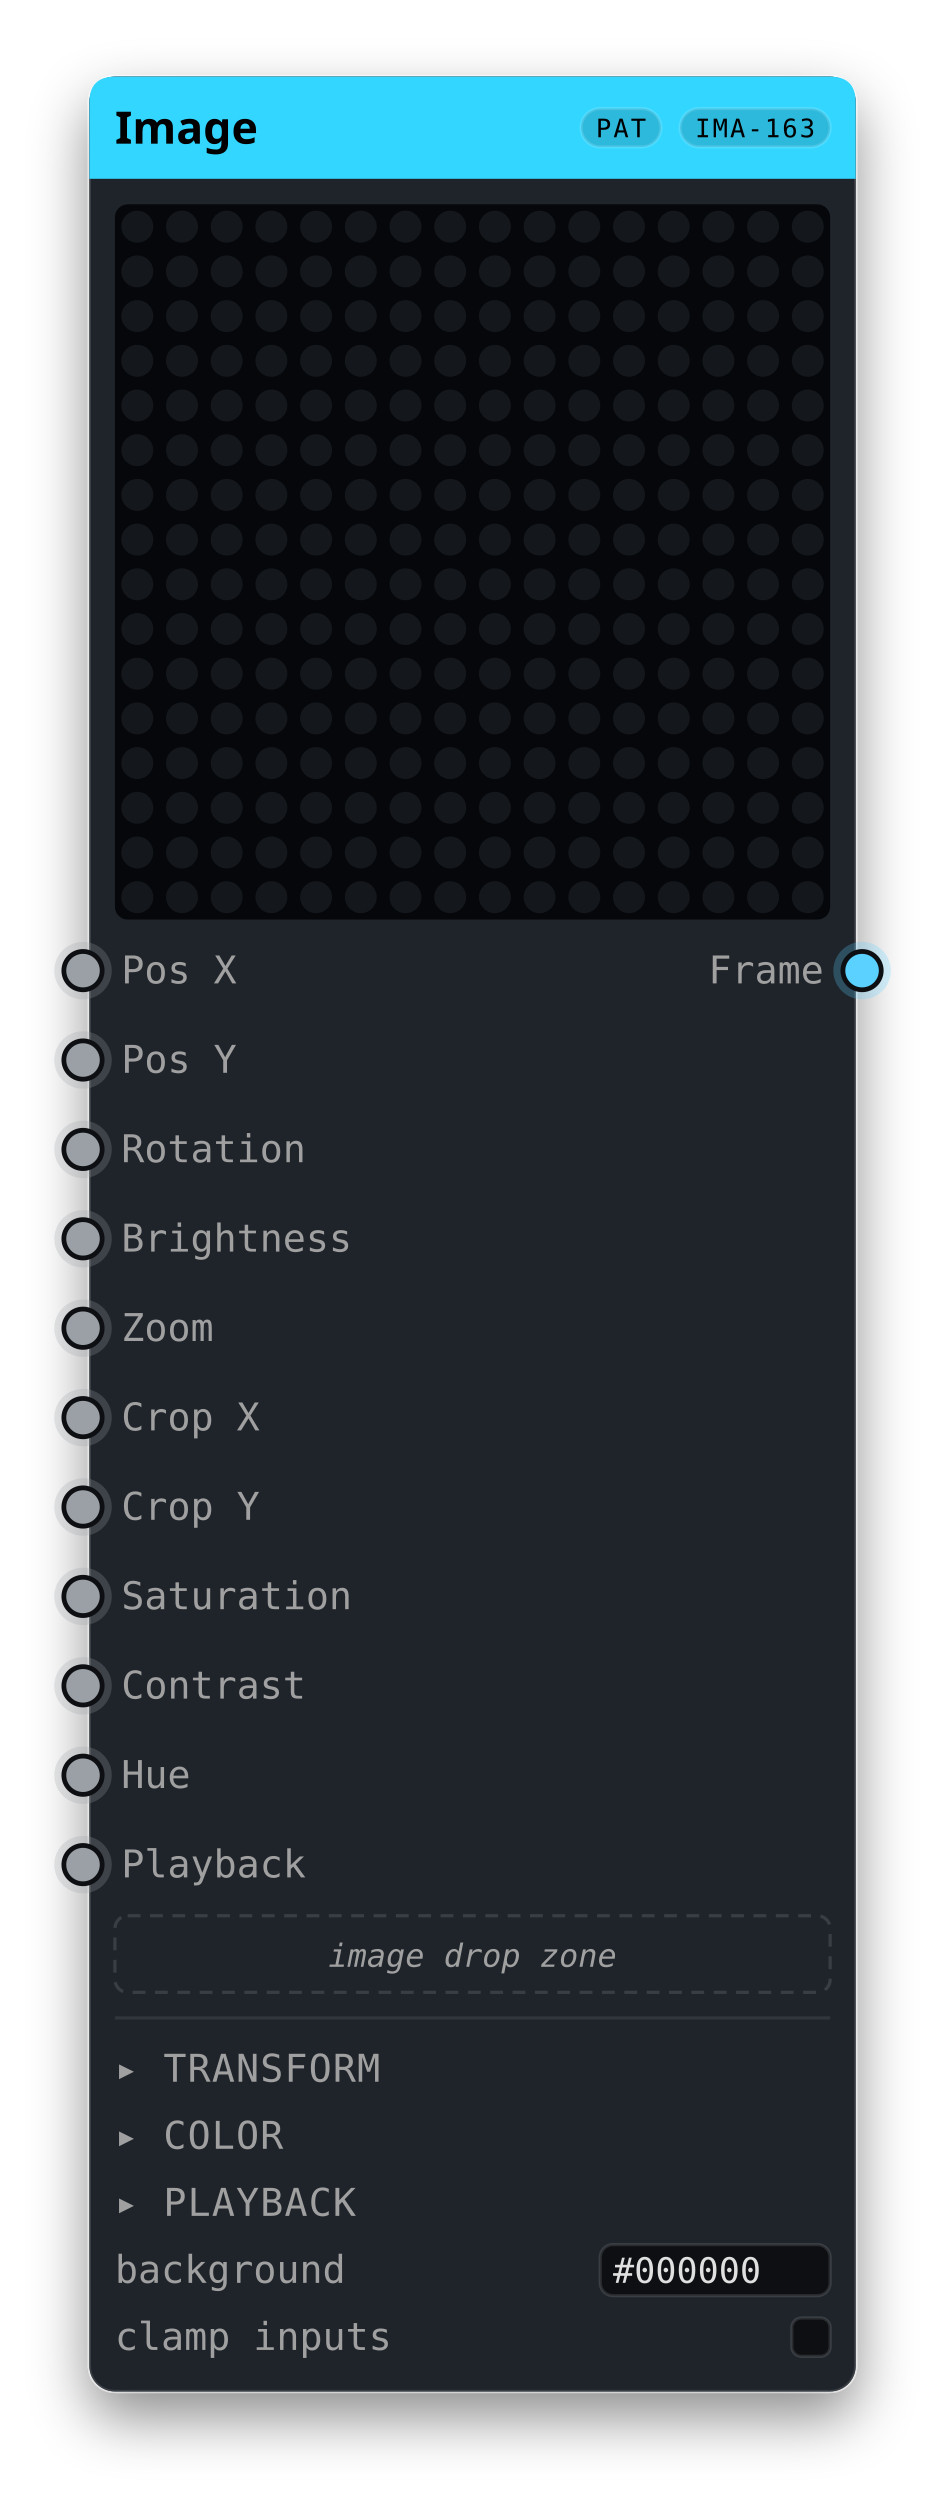
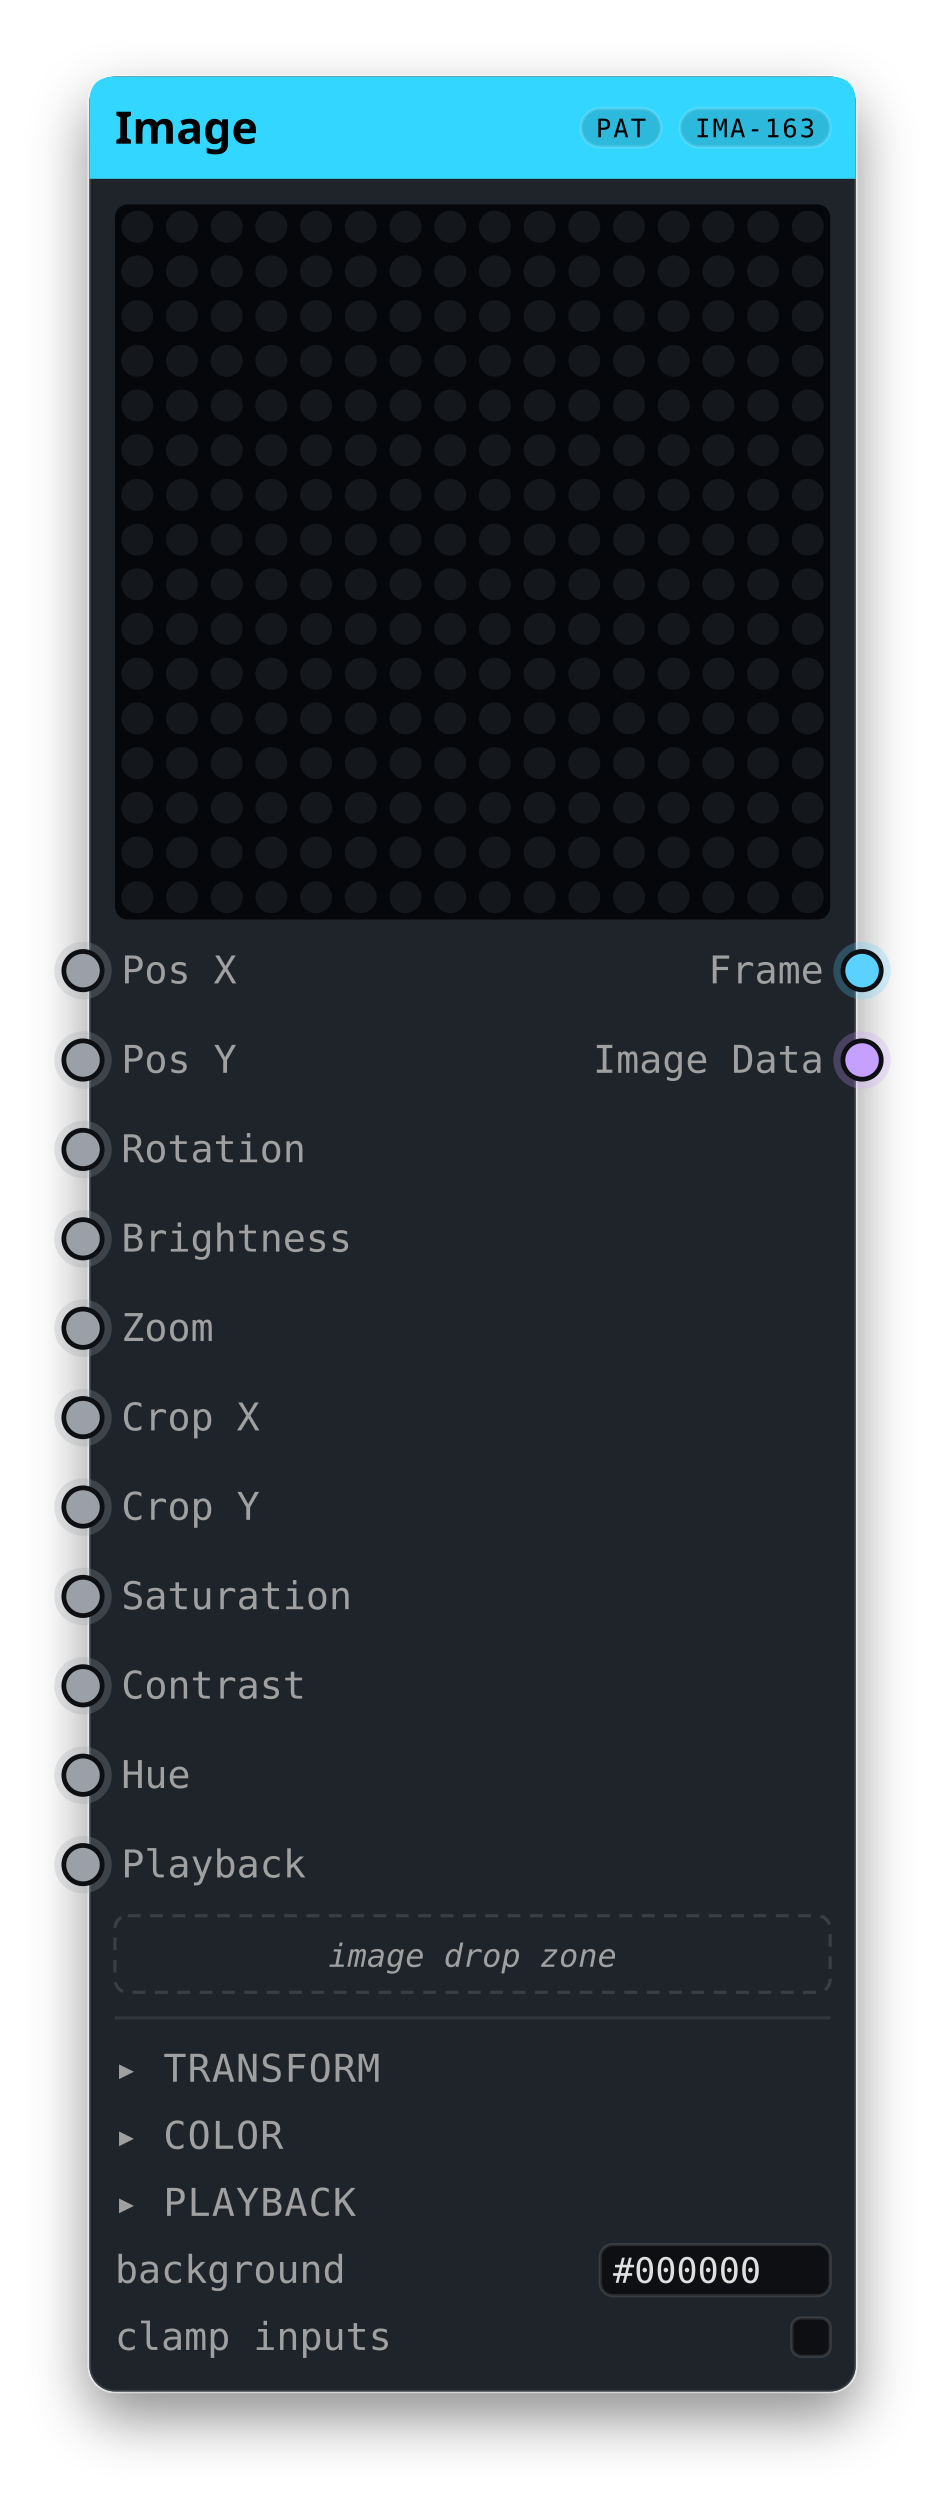
<svg xmlns="http://www.w3.org/2000/svg" viewBox="0 0 296 783" width="296" height="783" role="img" aria-label="Image node">
  <defs>
    <filter id="shadow" x="-20%" y="-20%" width="140%" height="160%">
      <feDropShadow dx="0" dy="8" stdDeviation="9" flood-color="#000" flood-opacity="0.45" />
    </filter>
  </defs>
  <g transform="translate(28,24)">
    <rect x="0" y="0" width="240" height="725" rx="8" fill="#1f242b" stroke="rgba(255,255,255,0.12)" filter="url(#shadow)" />
    <rect x="0" y="0" width="240" height="725" rx="8" fill="#1f242b" stroke="rgba(255,255,255,0.12)" />
    <path d="M0,32 L0,8 Q0,0 8,0 L232,0 Q240,0 240,8 L240,32 Z" fill="#33d6ff" />
    <text x="8" y="21" font-family="'Audiowide','Trebuchet MS','Arial Black',sans-serif" font-size="14" font-weight="600" fill="#000">Image</text>
    <rect x="154" y="10" width="25" height="12" rx="6" fill="rgba(0,0,0,0.14)" stroke="rgba(255,255,255,0.14)" />
    <text x="166.5" y="19" text-anchor="middle" font-family="'JetBrains Mono','Cascadia Mono','Consolas',monospace" font-size="8" letter-spacing="0.08em" fill="#000">PAT</text>
    <rect x="185" y="10" width="47" height="12" rx="6" fill="rgba(0,0,0,0.14)" stroke="rgba(255,255,255,0.14)" />
    <text x="208.5" y="19" text-anchor="middle" font-family="'JetBrains Mono','Cascadia Mono','Consolas',monospace" font-size="8" letter-spacing="0.08em" fill="#000">IMA-163</text>
    <rect x="8" y="40" width="224" height="224" rx="4" fill="#05070a" />
    <circle cx="15" cy="47" r="5.0" fill="#14171c" />
    <circle cx="29" cy="47" r="5.0" fill="#14171c" />
    <circle cx="43" cy="47" r="5.0" fill="#14171c" />
    <circle cx="57" cy="47" r="5.0" fill="#14171c" />
    <circle cx="71" cy="47" r="5.0" fill="#14171c" />
    <circle cx="85" cy="47" r="5.0" fill="#14171c" />
    <circle cx="99" cy="47" r="5.0" fill="#14171c" />
    <circle cx="113" cy="47" r="5.0" fill="#14171c" />
    <circle cx="127" cy="47" r="5.0" fill="#14171c" />
    <circle cx="141" cy="47" r="5.0" fill="#14171c" />
    <circle cx="155" cy="47" r="5.0" fill="#14171c" />
    <circle cx="169" cy="47" r="5.0" fill="#14171c" />
    <circle cx="183" cy="47" r="5.0" fill="#14171c" />
    <circle cx="197" cy="47" r="5.0" fill="#14171c" />
    <circle cx="211" cy="47" r="5.0" fill="#14171c" />
    <circle cx="225" cy="47" r="5.0" fill="#14171c" />
    <circle cx="15" cy="61" r="5.0" fill="#14171c" />
    <circle cx="29" cy="61" r="5.0" fill="#14171c" />
    <circle cx="43" cy="61" r="5.0" fill="#14171c" />
    <circle cx="57" cy="61" r="5.0" fill="#14171c" />
    <circle cx="71" cy="61" r="5.0" fill="#14171c" />
    <circle cx="85" cy="61" r="5.0" fill="#14171c" />
    <circle cx="99" cy="61" r="5.0" fill="#14171c" />
    <circle cx="113" cy="61" r="5.0" fill="#14171c" />
    <circle cx="127" cy="61" r="5.0" fill="#14171c" />
    <circle cx="141" cy="61" r="5.0" fill="#14171c" />
    <circle cx="155" cy="61" r="5.0" fill="#14171c" />
    <circle cx="169" cy="61" r="5.0" fill="#14171c" />
    <circle cx="183" cy="61" r="5.0" fill="#14171c" />
    <circle cx="197" cy="61" r="5.0" fill="#14171c" />
    <circle cx="211" cy="61" r="5.0" fill="#14171c" />
    <circle cx="225" cy="61" r="5.0" fill="#14171c" />
    <circle cx="15" cy="75" r="5.0" fill="#14171c" />
    <circle cx="29" cy="75" r="5.0" fill="#14171c" />
    <circle cx="43" cy="75" r="5.0" fill="#14171c" />
    <circle cx="57" cy="75" r="5.0" fill="#14171c" />
    <circle cx="71" cy="75" r="5.0" fill="#14171c" />
    <circle cx="85" cy="75" r="5.0" fill="#14171c" />
    <circle cx="99" cy="75" r="5.0" fill="#14171c" />
    <circle cx="113" cy="75" r="5.0" fill="#14171c" />
    <circle cx="127" cy="75" r="5.0" fill="#14171c" />
    <circle cx="141" cy="75" r="5.0" fill="#14171c" />
    <circle cx="155" cy="75" r="5.0" fill="#14171c" />
    <circle cx="169" cy="75" r="5.0" fill="#14171c" />
    <circle cx="183" cy="75" r="5.0" fill="#14171c" />
    <circle cx="197" cy="75" r="5.0" fill="#14171c" />
    <circle cx="211" cy="75" r="5.0" fill="#14171c" />
    <circle cx="225" cy="75" r="5.0" fill="#14171c" />
    <circle cx="15" cy="89" r="5.0" fill="#14171c" />
    <circle cx="29" cy="89" r="5.0" fill="#14171c" />
    <circle cx="43" cy="89" r="5.0" fill="#14171c" />
    <circle cx="57" cy="89" r="5.0" fill="#14171c" />
    <circle cx="71" cy="89" r="5.0" fill="#14171c" />
    <circle cx="85" cy="89" r="5.0" fill="#14171c" />
    <circle cx="99" cy="89" r="5.0" fill="#14171c" />
    <circle cx="113" cy="89" r="5.0" fill="#14171c" />
    <circle cx="127" cy="89" r="5.0" fill="#14171c" />
    <circle cx="141" cy="89" r="5.0" fill="#14171c" />
    <circle cx="155" cy="89" r="5.0" fill="#14171c" />
    <circle cx="169" cy="89" r="5.0" fill="#14171c" />
    <circle cx="183" cy="89" r="5.0" fill="#14171c" />
    <circle cx="197" cy="89" r="5.0" fill="#14171c" />
    <circle cx="211" cy="89" r="5.0" fill="#14171c" />
    <circle cx="225" cy="89" r="5.0" fill="#14171c" />
    <circle cx="15" cy="103" r="5.0" fill="#14171c" />
    <circle cx="29" cy="103" r="5.0" fill="#14171c" />
    <circle cx="43" cy="103" r="5.0" fill="#14171c" />
    <circle cx="57" cy="103" r="5.0" fill="#14171c" />
    <circle cx="71" cy="103" r="5.0" fill="#14171c" />
    <circle cx="85" cy="103" r="5.0" fill="#14171c" />
    <circle cx="99" cy="103" r="5.0" fill="#14171c" />
    <circle cx="113" cy="103" r="5.0" fill="#14171c" />
    <circle cx="127" cy="103" r="5.0" fill="#14171c" />
    <circle cx="141" cy="103" r="5.0" fill="#14171c" />
    <circle cx="155" cy="103" r="5.0" fill="#14171c" />
    <circle cx="169" cy="103" r="5.0" fill="#14171c" />
    <circle cx="183" cy="103" r="5.0" fill="#14171c" />
    <circle cx="197" cy="103" r="5.0" fill="#14171c" />
    <circle cx="211" cy="103" r="5.0" fill="#14171c" />
    <circle cx="225" cy="103" r="5.0" fill="#14171c" />
    <circle cx="15" cy="117" r="5.0" fill="#14171c" />
    <circle cx="29" cy="117" r="5.0" fill="#14171c" />
    <circle cx="43" cy="117" r="5.0" fill="#14171c" />
    <circle cx="57" cy="117" r="5.0" fill="#14171c" />
    <circle cx="71" cy="117" r="5.0" fill="#14171c" />
    <circle cx="85" cy="117" r="5.0" fill="#14171c" />
    <circle cx="99" cy="117" r="5.0" fill="#14171c" />
    <circle cx="113" cy="117" r="5.0" fill="#14171c" />
    <circle cx="127" cy="117" r="5.0" fill="#14171c" />
    <circle cx="141" cy="117" r="5.0" fill="#14171c" />
    <circle cx="155" cy="117" r="5.0" fill="#14171c" />
    <circle cx="169" cy="117" r="5.0" fill="#14171c" />
    <circle cx="183" cy="117" r="5.0" fill="#14171c" />
    <circle cx="197" cy="117" r="5.0" fill="#14171c" />
    <circle cx="211" cy="117" r="5.0" fill="#14171c" />
    <circle cx="225" cy="117" r="5.0" fill="#14171c" />
    <circle cx="15" cy="131" r="5.0" fill="#14171c" />
    <circle cx="29" cy="131" r="5.0" fill="#14171c" />
    <circle cx="43" cy="131" r="5.0" fill="#14171c" />
    <circle cx="57" cy="131" r="5.0" fill="#14171c" />
    <circle cx="71" cy="131" r="5.0" fill="#14171c" />
    <circle cx="85" cy="131" r="5.0" fill="#14171c" />
    <circle cx="99" cy="131" r="5.0" fill="#14171c" />
    <circle cx="113" cy="131" r="5.0" fill="#14171c" />
    <circle cx="127" cy="131" r="5.0" fill="#14171c" />
    <circle cx="141" cy="131" r="5.0" fill="#14171c" />
    <circle cx="155" cy="131" r="5.0" fill="#14171c" />
    <circle cx="169" cy="131" r="5.0" fill="#14171c" />
    <circle cx="183" cy="131" r="5.0" fill="#14171c" />
    <circle cx="197" cy="131" r="5.0" fill="#14171c" />
    <circle cx="211" cy="131" r="5.0" fill="#14171c" />
    <circle cx="225" cy="131" r="5.0" fill="#14171c" />
    <circle cx="15" cy="145" r="5.0" fill="#14171c" />
    <circle cx="29" cy="145" r="5.0" fill="#14171c" />
    <circle cx="43" cy="145" r="5.0" fill="#14171c" />
    <circle cx="57" cy="145" r="5.0" fill="#14171c" />
    <circle cx="71" cy="145" r="5.0" fill="#14171c" />
    <circle cx="85" cy="145" r="5.0" fill="#14171c" />
    <circle cx="99" cy="145" r="5.0" fill="#14171c" />
    <circle cx="113" cy="145" r="5.0" fill="#14171c" />
    <circle cx="127" cy="145" r="5.0" fill="#14171c" />
    <circle cx="141" cy="145" r="5.0" fill="#14171c" />
    <circle cx="155" cy="145" r="5.0" fill="#14171c" />
    <circle cx="169" cy="145" r="5.0" fill="#14171c" />
    <circle cx="183" cy="145" r="5.0" fill="#14171c" />
    <circle cx="197" cy="145" r="5.0" fill="#14171c" />
    <circle cx="211" cy="145" r="5.0" fill="#14171c" />
    <circle cx="225" cy="145" r="5.0" fill="#14171c" />
    <circle cx="15" cy="159" r="5.0" fill="#14171c" />
    <circle cx="29" cy="159" r="5.0" fill="#14171c" />
    <circle cx="43" cy="159" r="5.0" fill="#14171c" />
    <circle cx="57" cy="159" r="5.0" fill="#14171c" />
    <circle cx="71" cy="159" r="5.0" fill="#14171c" />
    <circle cx="85" cy="159" r="5.0" fill="#14171c" />
    <circle cx="99" cy="159" r="5.0" fill="#14171c" />
    <circle cx="113" cy="159" r="5.0" fill="#14171c" />
    <circle cx="127" cy="159" r="5.0" fill="#14171c" />
    <circle cx="141" cy="159" r="5.0" fill="#14171c" />
    <circle cx="155" cy="159" r="5.0" fill="#14171c" />
    <circle cx="169" cy="159" r="5.0" fill="#14171c" />
    <circle cx="183" cy="159" r="5.0" fill="#14171c" />
    <circle cx="197" cy="159" r="5.0" fill="#14171c" />
    <circle cx="211" cy="159" r="5.0" fill="#14171c" />
    <circle cx="225" cy="159" r="5.0" fill="#14171c" />
    <circle cx="15" cy="173" r="5.0" fill="#14171c" />
    <circle cx="29" cy="173" r="5.0" fill="#14171c" />
    <circle cx="43" cy="173" r="5.0" fill="#14171c" />
    <circle cx="57" cy="173" r="5.0" fill="#14171c" />
    <circle cx="71" cy="173" r="5.0" fill="#14171c" />
    <circle cx="85" cy="173" r="5.0" fill="#14171c" />
    <circle cx="99" cy="173" r="5.0" fill="#14171c" />
    <circle cx="113" cy="173" r="5.0" fill="#14171c" />
    <circle cx="127" cy="173" r="5.0" fill="#14171c" />
    <circle cx="141" cy="173" r="5.0" fill="#14171c" />
    <circle cx="155" cy="173" r="5.0" fill="#14171c" />
    <circle cx="169" cy="173" r="5.0" fill="#14171c" />
    <circle cx="183" cy="173" r="5.0" fill="#14171c" />
    <circle cx="197" cy="173" r="5.0" fill="#14171c" />
    <circle cx="211" cy="173" r="5.0" fill="#14171c" />
    <circle cx="225" cy="173" r="5.0" fill="#14171c" />
    <circle cx="15" cy="187" r="5.0" fill="#14171c" />
    <circle cx="29" cy="187" r="5.0" fill="#14171c" />
    <circle cx="43" cy="187" r="5.0" fill="#14171c" />
    <circle cx="57" cy="187" r="5.0" fill="#14171c" />
    <circle cx="71" cy="187" r="5.0" fill="#14171c" />
    <circle cx="85" cy="187" r="5.0" fill="#14171c" />
    <circle cx="99" cy="187" r="5.0" fill="#14171c" />
    <circle cx="113" cy="187" r="5.0" fill="#14171c" />
    <circle cx="127" cy="187" r="5.0" fill="#14171c" />
    <circle cx="141" cy="187" r="5.0" fill="#14171c" />
    <circle cx="155" cy="187" r="5.0" fill="#14171c" />
    <circle cx="169" cy="187" r="5.0" fill="#14171c" />
    <circle cx="183" cy="187" r="5.0" fill="#14171c" />
    <circle cx="197" cy="187" r="5.0" fill="#14171c" />
    <circle cx="211" cy="187" r="5.0" fill="#14171c" />
    <circle cx="225" cy="187" r="5.0" fill="#14171c" />
    <circle cx="15" cy="201" r="5.0" fill="#14171c" />
    <circle cx="29" cy="201" r="5.0" fill="#14171c" />
    <circle cx="43" cy="201" r="5.0" fill="#14171c" />
    <circle cx="57" cy="201" r="5.0" fill="#14171c" />
    <circle cx="71" cy="201" r="5.0" fill="#14171c" />
    <circle cx="85" cy="201" r="5.0" fill="#14171c" />
    <circle cx="99" cy="201" r="5.0" fill="#14171c" />
    <circle cx="113" cy="201" r="5.0" fill="#14171c" />
    <circle cx="127" cy="201" r="5.0" fill="#14171c" />
    <circle cx="141" cy="201" r="5.0" fill="#14171c" />
    <circle cx="155" cy="201" r="5.0" fill="#14171c" />
    <circle cx="169" cy="201" r="5.0" fill="#14171c" />
    <circle cx="183" cy="201" r="5.0" fill="#14171c" />
    <circle cx="197" cy="201" r="5.0" fill="#14171c" />
    <circle cx="211" cy="201" r="5.0" fill="#14171c" />
    <circle cx="225" cy="201" r="5.0" fill="#14171c" />
    <circle cx="15" cy="215" r="5.0" fill="#14171c" />
    <circle cx="29" cy="215" r="5.0" fill="#14171c" />
    <circle cx="43" cy="215" r="5.0" fill="#14171c" />
    <circle cx="57" cy="215" r="5.0" fill="#14171c" />
    <circle cx="71" cy="215" r="5.0" fill="#14171c" />
    <circle cx="85" cy="215" r="5.0" fill="#14171c" />
    <circle cx="99" cy="215" r="5.0" fill="#14171c" />
    <circle cx="113" cy="215" r="5.0" fill="#14171c" />
    <circle cx="127" cy="215" r="5.0" fill="#14171c" />
    <circle cx="141" cy="215" r="5.0" fill="#14171c" />
    <circle cx="155" cy="215" r="5.0" fill="#14171c" />
    <circle cx="169" cy="215" r="5.0" fill="#14171c" />
    <circle cx="183" cy="215" r="5.0" fill="#14171c" />
    <circle cx="197" cy="215" r="5.0" fill="#14171c" />
    <circle cx="211" cy="215" r="5.0" fill="#14171c" />
    <circle cx="225" cy="215" r="5.0" fill="#14171c" />
    <circle cx="15" cy="229" r="5.0" fill="#14171c" />
    <circle cx="29" cy="229" r="5.0" fill="#14171c" />
    <circle cx="43" cy="229" r="5.0" fill="#14171c" />
    <circle cx="57" cy="229" r="5.0" fill="#14171c" />
    <circle cx="71" cy="229" r="5.0" fill="#14171c" />
    <circle cx="85" cy="229" r="5.0" fill="#14171c" />
    <circle cx="99" cy="229" r="5.0" fill="#14171c" />
    <circle cx="113" cy="229" r="5.0" fill="#14171c" />
    <circle cx="127" cy="229" r="5.0" fill="#14171c" />
    <circle cx="141" cy="229" r="5.0" fill="#14171c" />
    <circle cx="155" cy="229" r="5.0" fill="#14171c" />
    <circle cx="169" cy="229" r="5.0" fill="#14171c" />
    <circle cx="183" cy="229" r="5.0" fill="#14171c" />
    <circle cx="197" cy="229" r="5.0" fill="#14171c" />
    <circle cx="211" cy="229" r="5.0" fill="#14171c" />
    <circle cx="225" cy="229" r="5.0" fill="#14171c" />
    <circle cx="15" cy="243" r="5.0" fill="#14171c" />
    <circle cx="29" cy="243" r="5.0" fill="#14171c" />
    <circle cx="43" cy="243" r="5.0" fill="#14171c" />
    <circle cx="57" cy="243" r="5.0" fill="#14171c" />
    <circle cx="71" cy="243" r="5.0" fill="#14171c" />
    <circle cx="85" cy="243" r="5.0" fill="#14171c" />
    <circle cx="99" cy="243" r="5.0" fill="#14171c" />
    <circle cx="113" cy="243" r="5.0" fill="#14171c" />
    <circle cx="127" cy="243" r="5.0" fill="#14171c" />
    <circle cx="141" cy="243" r="5.0" fill="#14171c" />
    <circle cx="155" cy="243" r="5.0" fill="#14171c" />
    <circle cx="169" cy="243" r="5.0" fill="#14171c" />
    <circle cx="183" cy="243" r="5.0" fill="#14171c" />
    <circle cx="197" cy="243" r="5.0" fill="#14171c" />
    <circle cx="211" cy="243" r="5.0" fill="#14171c" />
    <circle cx="225" cy="243" r="5.0" fill="#14171c" />
    <circle cx="15" cy="257" r="5.0" fill="#14171c" />
    <circle cx="29" cy="257" r="5.0" fill="#14171c" />
    <circle cx="43" cy="257" r="5.0" fill="#14171c" />
    <circle cx="57" cy="257" r="5.0" fill="#14171c" />
    <circle cx="71" cy="257" r="5.0" fill="#14171c" />
    <circle cx="85" cy="257" r="5.0" fill="#14171c" />
    <circle cx="99" cy="257" r="5.0" fill="#14171c" />
    <circle cx="113" cy="257" r="5.0" fill="#14171c" />
    <circle cx="127" cy="257" r="5.0" fill="#14171c" />
    <circle cx="141" cy="257" r="5.0" fill="#14171c" />
    <circle cx="155" cy="257" r="5.0" fill="#14171c" />
    <circle cx="169" cy="257" r="5.0" fill="#14171c" />
    <circle cx="183" cy="257" r="5.0" fill="#14171c" />
    <circle cx="197" cy="257" r="5.0" fill="#14171c" />
    <circle cx="211" cy="257" r="5.0" fill="#14171c" />
    <circle cx="225" cy="257" r="5.0" fill="#14171c" />
    <circle cx="-2" cy="280" r="9" fill="#9aa0a6" opacity="0.25" />
    <circle cx="-2" cy="280" r="6" fill="#9aa0a6" stroke="#0d0f12" stroke-width="1.5" />
    <text x="10" y="284" font-family="'JetBrains Mono','Cascadia Mono','Consolas',monospace" font-size="12" fill="#a0a0a0">Pos X</text>
    <circle cx="242" cy="280" r="9" fill="#5ad1ff" opacity="0.25" />
    <circle cx="242" cy="280" r="6" fill="#5ad1ff" stroke="#0d0f12" stroke-width="1.5" />
    <text x="230" y="284" text-anchor="end" font-family="'JetBrains Mono','Cascadia Mono','Consolas',monospace" font-size="12" fill="#a0a0a0">Frame</text>
    <circle cx="-2" cy="308" r="9" fill="#9aa0a6" opacity="0.25" />
    <circle cx="-2" cy="308" r="6" fill="#9aa0a6" stroke="#0d0f12" stroke-width="1.5" />
    <text x="10" y="312" font-family="'JetBrains Mono','Cascadia Mono','Consolas',monospace" font-size="12" fill="#a0a0a0">Pos Y</text>
+     <circle cx="242" cy="308" r="9" fill="#c6a0ff" opacity="0.25" />
+     <circle cx="242" cy="308" r="6" fill="#c6a0ff" stroke="#0d0f12" stroke-width="1.5" />
+     <text x="230" y="312" text-anchor="end" font-family="'JetBrains Mono','Cascadia Mono','Consolas',monospace" font-size="12" fill="#a0a0a0">Image Data</text>
    <circle cx="-2" cy="336" r="9" fill="#9aa0a6" opacity="0.25" />
    <circle cx="-2" cy="336" r="6" fill="#9aa0a6" stroke="#0d0f12" stroke-width="1.5" />
    <text x="10" y="340" font-family="'JetBrains Mono','Cascadia Mono','Consolas',monospace" font-size="12" fill="#a0a0a0">Rotation</text>
    <circle cx="-2" cy="364" r="9" fill="#9aa0a6" opacity="0.25" />
    <circle cx="-2" cy="364" r="6" fill="#9aa0a6" stroke="#0d0f12" stroke-width="1.5" />
    <text x="10" y="368" font-family="'JetBrains Mono','Cascadia Mono','Consolas',monospace" font-size="12" fill="#a0a0a0">Brightness</text>
    <circle cx="-2" cy="392" r="9" fill="#9aa0a6" opacity="0.25" />
    <circle cx="-2" cy="392" r="6" fill="#9aa0a6" stroke="#0d0f12" stroke-width="1.5" />
    <text x="10" y="396" font-family="'JetBrains Mono','Cascadia Mono','Consolas',monospace" font-size="12" fill="#a0a0a0">Zoom</text>
    <circle cx="-2" cy="420" r="9" fill="#9aa0a6" opacity="0.25" />
    <circle cx="-2" cy="420" r="6" fill="#9aa0a6" stroke="#0d0f12" stroke-width="1.5" />
    <text x="10" y="424" font-family="'JetBrains Mono','Cascadia Mono','Consolas',monospace" font-size="12" fill="#a0a0a0">Crop X</text>
    <circle cx="-2" cy="448" r="9" fill="#9aa0a6" opacity="0.25" />
    <circle cx="-2" cy="448" r="6" fill="#9aa0a6" stroke="#0d0f12" stroke-width="1.5" />
    <text x="10" y="452" font-family="'JetBrains Mono','Cascadia Mono','Consolas',monospace" font-size="12" fill="#a0a0a0">Crop Y</text>
    <circle cx="-2" cy="476" r="9" fill="#9aa0a6" opacity="0.25" />
    <circle cx="-2" cy="476" r="6" fill="#9aa0a6" stroke="#0d0f12" stroke-width="1.5" />
    <text x="10" y="480" font-family="'JetBrains Mono','Cascadia Mono','Consolas',monospace" font-size="12" fill="#a0a0a0">Saturation</text>
    <circle cx="-2" cy="504" r="9" fill="#9aa0a6" opacity="0.25" />
    <circle cx="-2" cy="504" r="6" fill="#9aa0a6" stroke="#0d0f12" stroke-width="1.5" />
    <text x="10" y="508" font-family="'JetBrains Mono','Cascadia Mono','Consolas',monospace" font-size="12" fill="#a0a0a0">Contrast</text>
    <circle cx="-2" cy="532" r="9" fill="#9aa0a6" opacity="0.25" />
    <circle cx="-2" cy="532" r="6" fill="#9aa0a6" stroke="#0d0f12" stroke-width="1.5" />
    <text x="10" y="536" font-family="'JetBrains Mono','Cascadia Mono','Consolas',monospace" font-size="12" fill="#a0a0a0">Hue</text>
    <circle cx="-2" cy="560" r="9" fill="#9aa0a6" opacity="0.25" />
    <circle cx="-2" cy="560" r="6" fill="#9aa0a6" stroke="#0d0f12" stroke-width="1.5" />
    <text x="10" y="564" font-family="'JetBrains Mono','Cascadia Mono','Consolas',monospace" font-size="12" fill="#a0a0a0">Playback</text>
    <rect x="8" y="576" width="224" height="24" rx="4" fill="none" stroke="rgba(255,255,255,0.12)" stroke-dasharray="4 3" />
    <text x="120" y="592" text-anchor="middle" font-family="'JetBrains Mono','Cascadia Mono','Consolas',monospace" font-size="10" font-style="italic" fill="#a0a0a0">image drop zone</text>
    <line x1="8" y1="608" x2="232" y2="608" stroke="rgba(255,255,255,0.08)" />
    <text x="8" y="628" font-family="'JetBrains Mono','Cascadia Mono','Consolas',monospace" font-size="12" letter-spacing="0.03em" fill="#a0a0a0">▸ TRANSFORM</text>
    <text x="8" y="649" font-family="'JetBrains Mono','Cascadia Mono','Consolas',monospace" font-size="12" letter-spacing="0.03em" fill="#a0a0a0">▸ COLOR</text>
    <text x="8" y="670" font-family="'JetBrains Mono','Cascadia Mono','Consolas',monospace" font-size="12" letter-spacing="0.03em" fill="#a0a0a0">▸ PLAYBACK</text>
    <text x="8" y="691" font-family="'JetBrains Mono','Cascadia Mono','Consolas',monospace" font-size="12" fill="#a0a0a0">background</text>
    <g>
      <rect x="160" y="679" width="72" height="16" rx="4" fill="#0d0f12" stroke="rgba(255,255,255,0.12)" />
      <text x="164" y="691" font-family="'JetBrains Mono','Cascadia Mono','Consolas',monospace" font-size="11" fill="#e0e0e0">#000000</text>
    </g>
    <text x="8" y="712" font-family="'JetBrains Mono','Cascadia Mono','Consolas',monospace" font-size="12" fill="#a0a0a0">clamp inputs</text>
    <g>
      <rect x="220" y="702" width="12" height="12" rx="3" fill="#0d0f12" stroke="rgba(255,255,255,0.12)" />
    </g>
  </g>
</svg>
